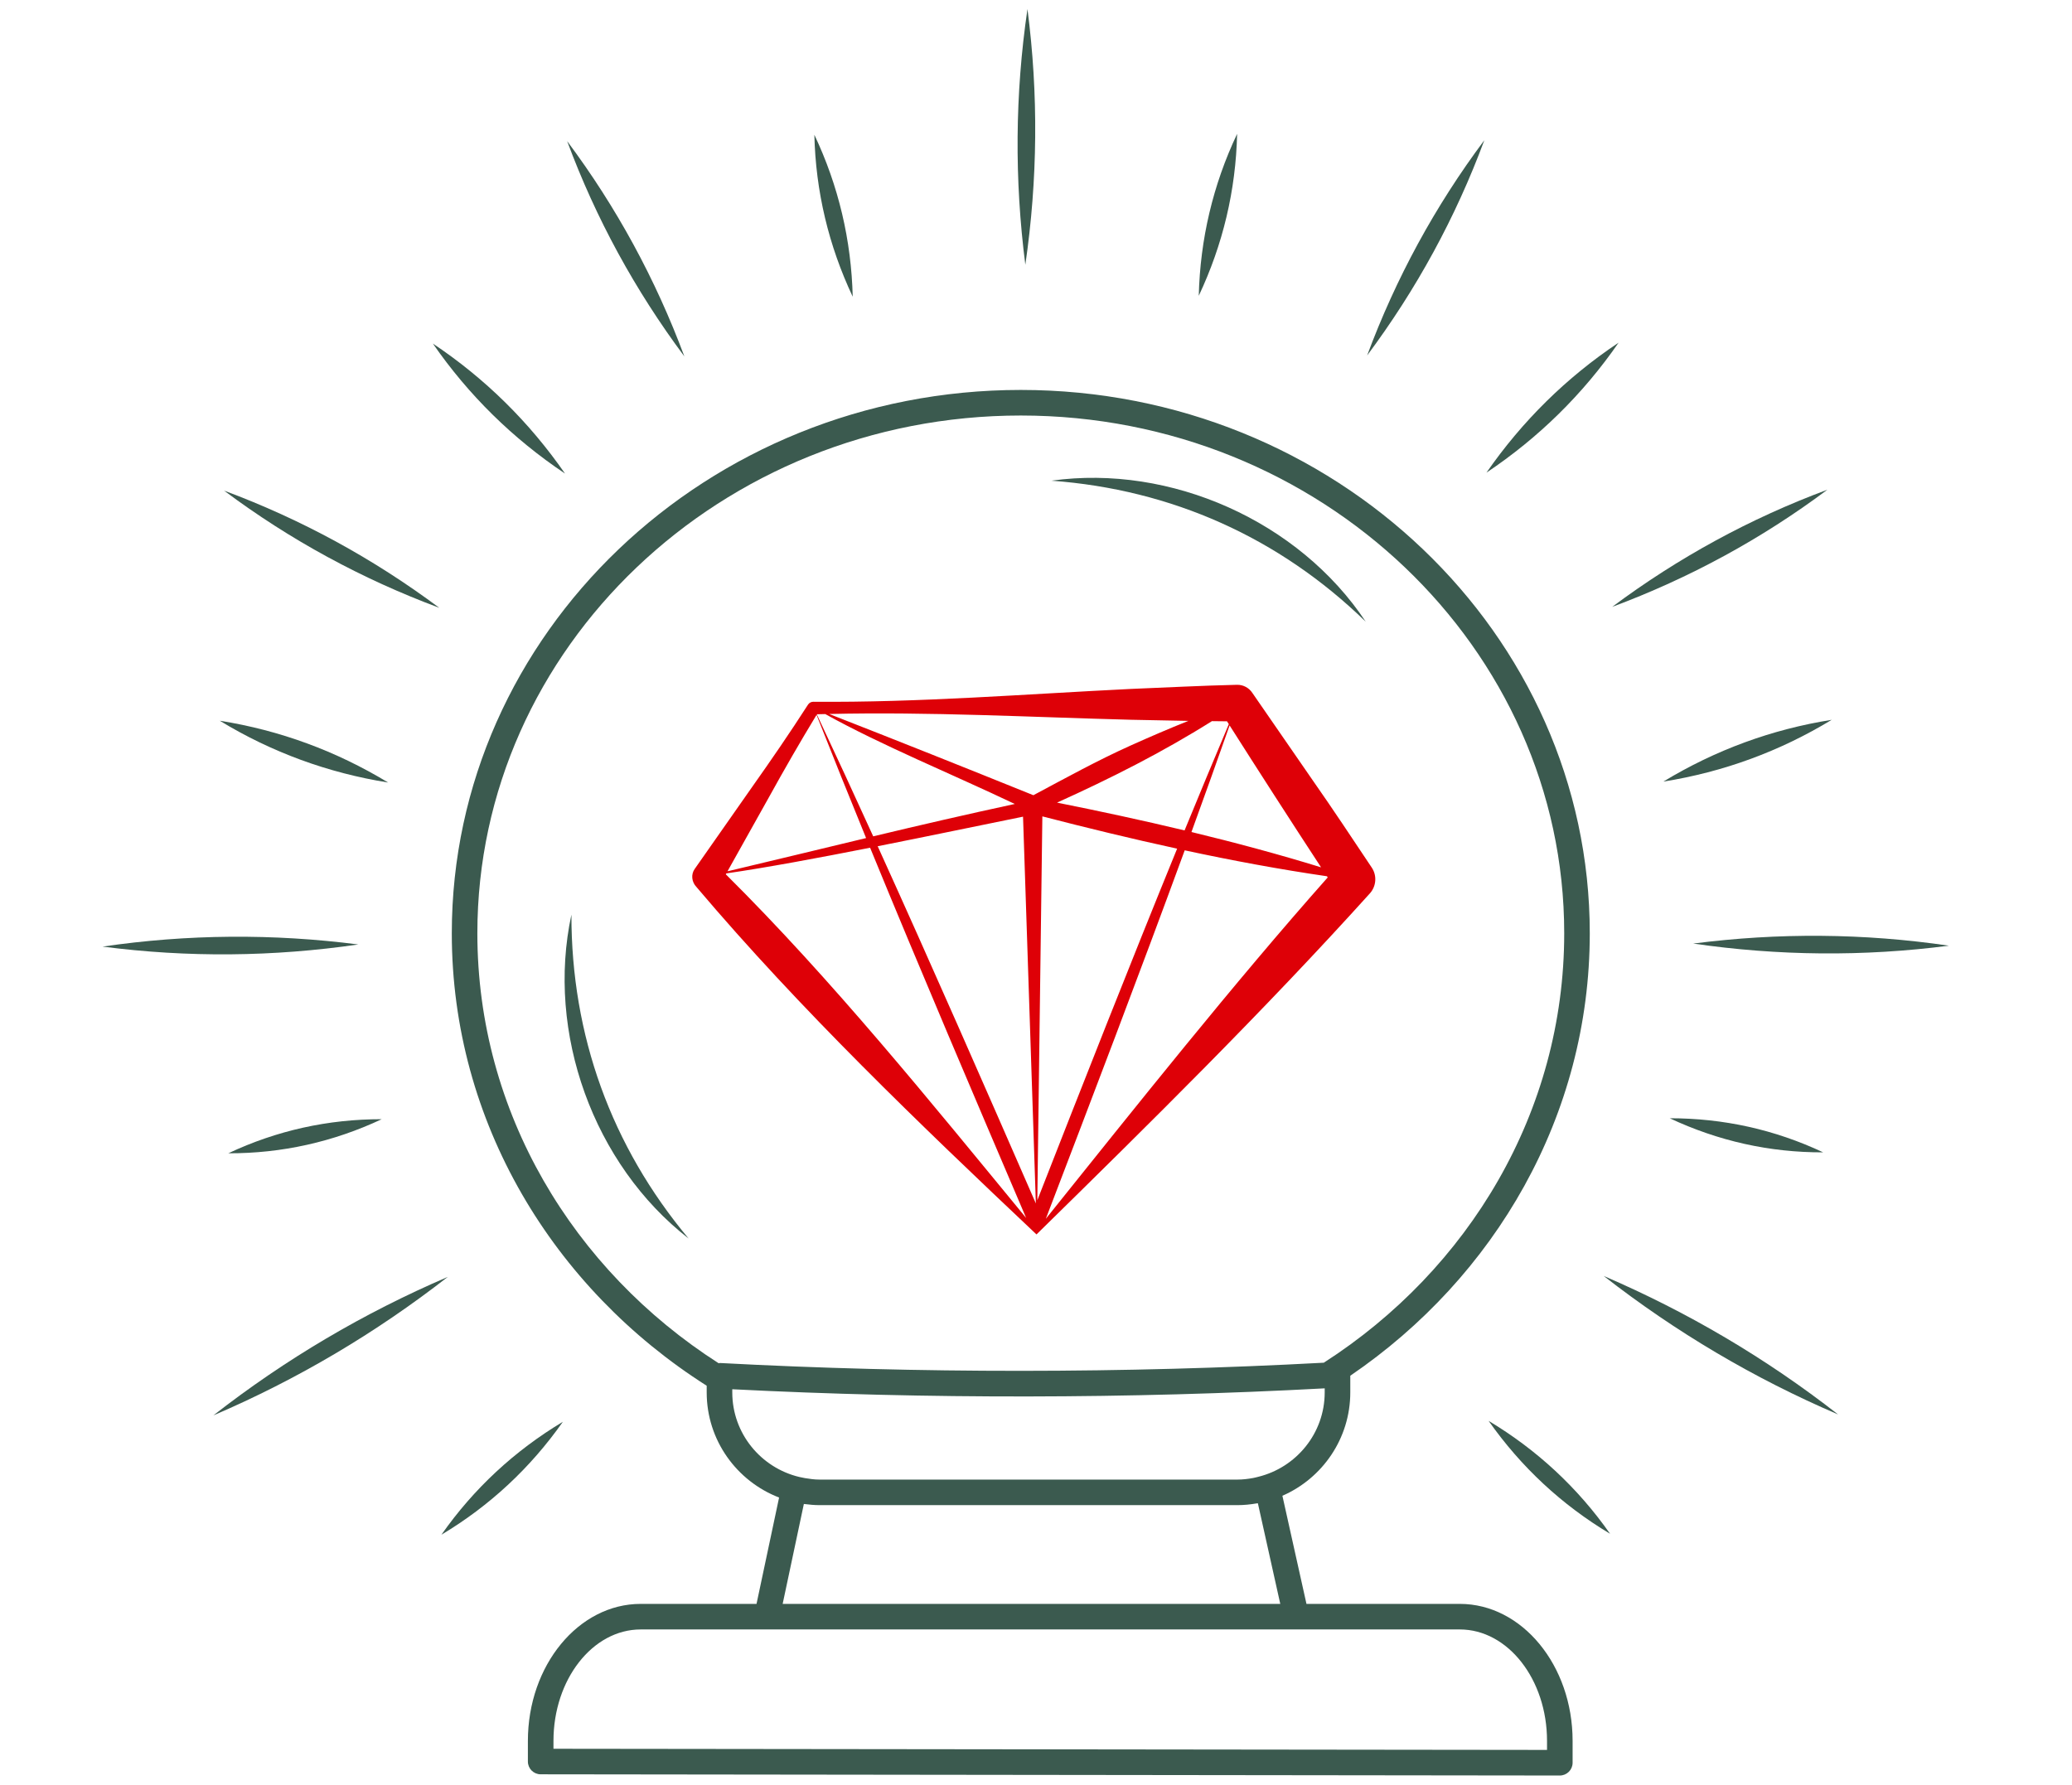
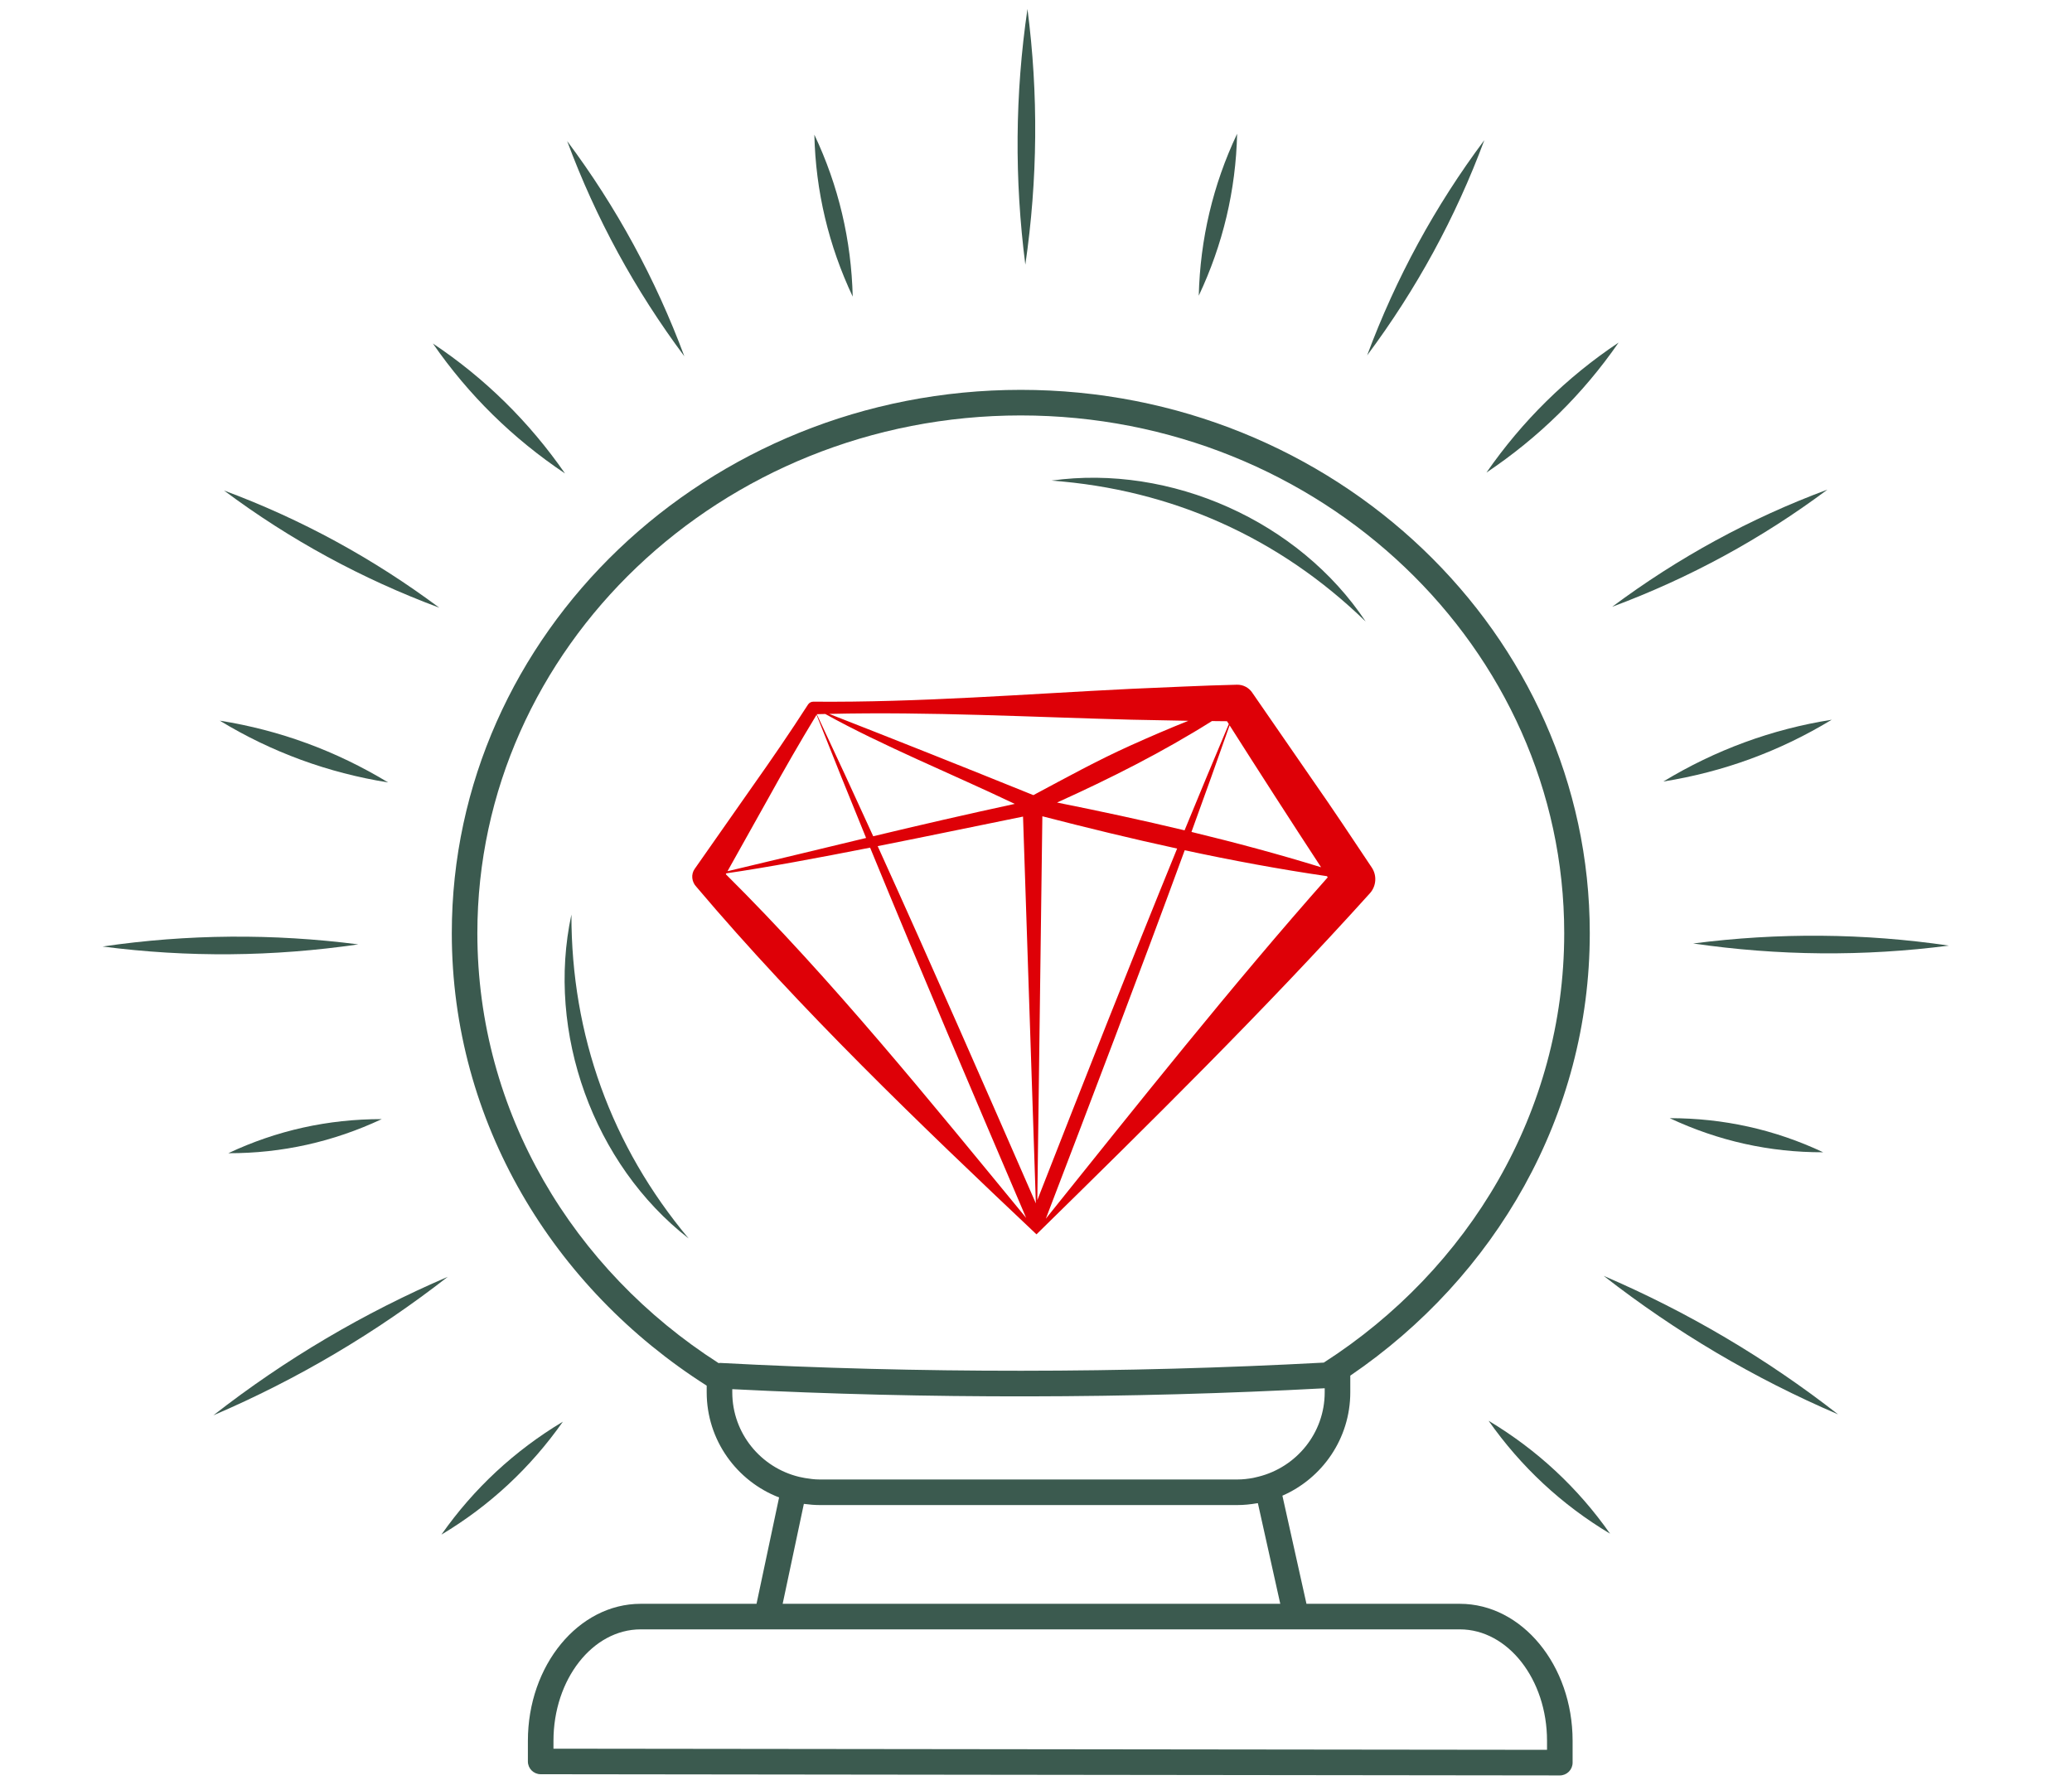
<svg xmlns="http://www.w3.org/2000/svg" width="101" height="87" viewBox="0 0 101 87" fill="none">
-   <path d="M50.979 59.417C53.234 53.521 55.548 47.465 57.749 41.455C60.057 41.951 62.378 42.383 64.682 42.719C64.695 42.739 64.708 42.757 64.72 42.776C60.117 47.964 55.354 53.964 50.979 59.417ZM50.522 59.988C50.519 59.984 50.516 59.981 50.514 59.978C50.52 59.978 50.525 59.977 50.531 59.977C50.528 59.981 50.525 59.984 50.522 59.988ZM35.38 42.624L35.404 42.58C37.355 42.298 39.887 41.827 42.413 41.328C44.89 47.367 47.486 53.447 50.019 59.376C45.351 53.702 40.566 47.772 35.38 42.624ZM37.47 38.888C38.222 37.527 38.996 36.179 39.803 34.852C40.59 36.843 41.395 38.846 42.218 40.857C39.965 41.397 37.713 41.944 35.462 42.477L37.47 38.888ZM55.149 35.09C56.075 35.105 57.002 35.126 57.928 35.144C56.978 35.523 56.041 35.928 55.111 36.346C53.492 37.074 51.938 37.933 50.372 38.768C47.062 37.431 43.746 36.107 40.42 34.808C45.331 34.694 50.241 34.964 55.149 35.09ZM51.526 39.129C54.123 37.956 56.661 36.676 59.076 35.157C59.321 35.16 59.566 35.164 59.81 35.165C59.84 35.211 59.869 35.258 59.899 35.304C59.176 37.016 58.456 38.743 57.742 40.484C55.67 39.988 53.589 39.541 51.526 39.129ZM50.564 58.513C50.622 54.094 50.781 42.167 50.81 39.8C52.968 40.358 55.166 40.892 57.379 41.374C55.055 47.064 52.781 52.853 50.564 58.513ZM49.868 39.814L50.493 58.67C47.984 52.924 45.406 47.033 42.783 41.255C45.406 40.735 47.982 40.195 49.868 39.814ZM39.822 34.821C39.957 34.817 40.092 34.816 40.228 34.812C42.977 36.341 46.42 37.743 49.465 39.195C47.162 39.692 44.862 40.222 42.565 40.773C41.654 38.772 40.738 36.788 39.817 34.828C39.819 34.826 39.82 34.824 39.822 34.821ZM64.396 42.284C62.325 41.645 60.208 41.078 58.078 40.562C58.712 38.822 59.329 37.09 59.937 35.365C61.276 37.474 62.98 40.122 64.396 42.284ZM66.867 42.297C65.913 40.868 64.965 39.435 63.979 38.027L61.049 33.784C60.888 33.538 60.61 33.378 60.295 33.385C58.573 33.425 56.852 33.517 55.131 33.586C49.971 33.839 44.812 34.256 39.642 34.212C39.541 34.212 39.442 34.264 39.385 34.355C38.509 35.717 37.592 37.053 36.655 38.377L33.865 42.36C33.673 42.626 33.714 43 33.947 43.24C39.031 49.246 44.839 54.81 50.523 60.18C50.53 60.174 50.536 60.168 50.542 60.162V60.169C50.542 60.169 50.543 60.162 50.543 60.162C56.015 54.793 61.616 49.274 66.775 43.554C67.082 43.214 67.133 42.695 66.867 42.297Z" fill="#DE0007" />
-   <path d="M49.98 12.907C49.446 8.75 49.476 4.588 50.084 0.441C50.623 4.597 50.584 8.759 49.98 12.907Z" fill="#3B5A4F" />
-   <path d="M41.566 14.465C40.39 11.969 39.76 9.328 39.696 6.57C40.876 9.064 41.497 11.707 41.566 14.465Z" fill="#3B5A4F" />
-   <path d="M33.359 17.374C30.957 14.152 29.044 10.65 27.646 6.881C30.052 10.101 31.956 13.607 33.359 17.374Z" fill="#3B5A4F" />
-   <path d="M27.542 23.087C24.999 21.384 22.843 19.268 21.101 16.75C23.647 18.45 25.797 20.573 27.542 23.087Z" fill="#3B5A4F" />
-   <path d="M21.413 29.632C17.647 28.229 14.141 26.324 10.921 23.918C14.689 25.317 18.191 27.229 21.413 29.632Z" fill="#3B5A4F" />
-   <path d="M18.92 38.149C15.993 37.681 13.246 36.678 10.713 35.137C13.642 35.601 16.385 36.613 18.92 38.149Z" fill="#3B5A4F" />
-   <path d="M17.466 46.044C13.319 46.648 9.156 46.688 5 46.148C9.147 45.54 13.309 45.511 17.466 46.044Z" fill="#3B5A4F" />
-   <path d="M18.608 54.563C16.244 55.671 13.741 56.232 11.129 56.225C13.492 55.112 15.998 54.56 18.608 54.563Z" fill="#3B5A4F" />
-   <path d="M21.829 62.25C18.312 64.989 14.5 67.247 10.402 69.002C13.916 66.26 17.733 64.009 21.829 62.25Z" fill="#3B5A4F" />
-   <path d="M27.438 69.314C25.856 71.562 23.877 73.408 21.517 74.82C23.096 72.568 25.081 70.728 27.438 69.314Z" fill="#3B5A4F" />
-   <path d="M58.434 14.42C59.61 11.924 60.24 9.283 60.304 6.525C59.124 9.019 58.503 11.662 58.434 14.42Z" fill="#3B5A4F" />
-   <path d="M66.641 17.329C69.043 14.107 70.956 10.605 72.354 6.836C69.948 10.056 68.043 13.562 66.641 17.329Z" fill="#3B5A4F" />
-   <path d="M72.458 23.042C75.001 21.339 77.157 19.223 78.899 16.705C76.353 18.405 74.203 20.527 72.458 23.042Z" fill="#3B5A4F" />
-   <path d="M78.587 29.586C82.353 28.183 85.859 26.279 89.079 23.873C85.311 25.272 81.809 27.184 78.587 29.586Z" fill="#3B5A4F" />
-   <path d="M81.08 38.104C84.007 37.636 86.754 36.632 89.287 35.092C86.358 35.556 83.615 36.568 81.08 38.104Z" fill="#3B5A4F" />
-   <path d="M82.534 46C86.681 46.603 90.844 46.642 95 46.104C90.853 45.495 86.691 45.465 82.534 46Z" fill="#3B5A4F" />
-   <path d="M81.392 54.517C83.756 55.626 86.259 56.187 88.871 56.179C86.508 55.067 84.002 54.515 81.392 54.517Z" fill="#3B5A4F" />
-   <path d="M78.171 62.204C81.688 64.944 85.5 67.202 89.598 68.957C86.084 66.214 82.267 63.964 78.171 62.204Z" fill="#3B5A4F" />
-   <path d="M72.562 69.269C74.144 71.517 76.123 73.363 78.483 74.774C76.904 72.523 74.919 70.683 72.562 69.269Z" fill="#3B5A4F" />
-   <path d="M27.854 44.59C27.847 50.466 29.794 55.874 33.567 60.38C28.924 56.772 26.612 50.332 27.854 44.59Z" fill="#3B5A4F" />
-   <path d="M51.252 23.434C57.07 22.623 63.319 25.409 66.572 30.308C62.358 26.21 57.111 23.865 51.252 23.434Z" fill="#3B5A4F" />
-   <path d="M75.41 85.311L26.979 85.255V84.872C26.979 81.876 28.886 79.438 31.23 79.438H37.382H63.183H71.159C73.503 79.438 75.41 81.876 75.41 84.872V85.311ZM39.184 73.322C39.198 73.324 39.211 73.323 39.225 73.325C39.461 73.356 39.702 73.378 39.947 73.378H60.322C60.641 73.378 60.952 73.345 61.256 73.293C61.275 73.289 61.296 73.291 61.316 73.288L62.407 78.192H38.151L39.184 73.322ZM35.695 67.881V67.728C45.151 68.21 55.041 68.198 64.573 67.684V67.881C64.573 69.873 63.191 71.537 61.339 71.995C61.255 72.016 61.171 72.039 61.085 72.055C60.837 72.1 60.584 72.132 60.322 72.132H39.947C39.703 72.132 39.468 72.099 39.235 72.06C39.142 72.044 39.051 72.026 38.959 72.004C37.091 71.556 35.695 69.883 35.695 67.881ZM23.269 45.5C23.269 31.581 35.152 20.257 49.758 20.257C64.365 20.257 76.248 31.581 76.248 45.5C76.248 54.21 71.59 61.895 64.529 66.434C54.813 66.959 44.722 66.962 35.105 66.449C35.079 66.447 35.056 66.458 35.03 66.46C27.946 61.925 23.269 54.227 23.269 45.5ZM71.159 78.192H63.684L62.511 72.921C64.456 72.073 65.82 70.134 65.82 67.881V67.069C72.876 62.261 77.494 54.391 77.494 45.5C77.494 30.893 65.052 19.01 49.758 19.01C34.464 19.01 22.023 30.893 22.023 45.5C22.023 54.702 26.971 62.807 34.448 67.557V67.881C34.448 70.217 35.916 72.213 37.977 73.007L36.877 78.192H31.23C28.199 78.192 25.732 81.189 25.732 84.872V85.877C25.732 86.221 26.01 86.5 26.355 86.5L76.033 86.559H76.034C76.199 86.559 76.358 86.493 76.475 86.376C76.591 86.259 76.657 86.102 76.657 85.936V84.872C76.657 81.189 74.19 78.192 71.159 78.192Z" fill="#3B5A4F" />
+   <path d="M50.979 59.413C53.234 53.517 55.548 47.461 57.749 41.451C60.057 41.947 62.378 42.379 64.682 42.715C64.695 42.735 64.708 42.753 64.72 42.772C60.117 47.96 55.354 53.96 50.979 59.413ZM50.522 59.984C50.519 59.98 50.516 59.977 50.514 59.974C50.52 59.974 50.525 59.973 50.531 59.973C50.528 59.977 50.525 59.98 50.522 59.984ZM35.38 42.62L35.404 42.576C37.355 42.294 39.887 41.823 42.413 41.324C44.89 47.363 47.486 53.443 50.019 59.372C45.351 53.698 40.566 47.768 35.38 42.62ZM37.47 38.884C38.222 37.523 38.996 36.175 39.803 34.848C40.59 36.839 41.395 38.842 42.218 40.852C39.965 41.393 37.713 41.94 35.462 42.473L37.47 38.884ZM55.149 35.086C56.075 35.101 57.002 35.122 57.928 35.14C56.978 35.519 56.041 35.923 55.111 36.342C53.492 37.07 51.938 37.928 50.372 38.764C47.062 37.426 43.746 36.103 40.42 34.804C45.331 34.69 50.241 34.959 55.149 35.086ZM51.526 39.125C54.123 37.951 56.661 36.672 59.076 35.153C59.321 35.156 59.566 35.16 59.81 35.161C59.84 35.207 59.869 35.254 59.899 35.3C59.176 37.012 58.456 38.738 57.742 40.48C55.67 39.984 53.589 39.537 51.526 39.125ZM50.564 58.508C50.622 54.09 50.781 42.163 50.81 39.795C52.968 40.353 55.166 40.888 57.379 41.369C55.055 47.06 52.781 52.849 50.564 58.508ZM49.868 39.81L50.493 58.666C47.984 52.92 45.406 47.029 42.783 41.251C45.406 40.73 47.982 40.191 49.868 39.81ZM39.822 34.817C39.957 34.813 40.092 34.812 40.228 34.808C42.977 36.337 46.42 37.739 49.465 39.191C47.162 39.688 44.862 40.218 42.565 40.769C41.654 38.768 40.738 36.784 39.817 34.824C39.819 34.822 39.82 34.819 39.822 34.817ZM64.396 42.28C62.325 41.641 60.208 41.074 58.078 40.558C58.712 38.818 59.329 37.086 59.937 35.361C61.276 37.47 62.98 40.118 64.396 42.28ZM66.867 42.293C65.913 40.864 64.965 39.431 63.979 38.023L61.049 33.78C60.888 33.533 60.61 33.374 60.295 33.381C58.573 33.421 56.852 33.512 55.131 33.582C49.971 33.835 44.812 34.252 39.642 34.208C39.541 34.208 39.442 34.26 39.385 34.351C38.509 35.713 37.592 37.049 36.655 38.373L33.865 42.356C33.673 42.622 33.714 42.995 33.947 43.236C39.031 49.242 44.839 54.806 50.523 60.176C50.53 60.17 50.536 60.164 50.542 60.157V60.165C50.542 60.165 50.543 60.158 50.543 60.157C56.015 54.789 61.616 49.27 66.775 43.55C67.082 43.21 67.133 42.691 66.867 42.293Z" fill="#DE0007" />
+   <path d="M49.98 12.903C49.446 8.746 49.476 4.584 50.084 0.437C50.623 4.593 50.584 8.755 49.98 12.903Z" fill="#3B5A4F" />
+   <path d="M41.566 14.461C40.39 11.965 39.76 9.324 39.696 6.566C40.876 9.06 41.497 11.703 41.566 14.461Z" fill="#3B5A4F" />
+   <path d="M33.359 17.37C30.957 14.148 29.044 10.646 27.646 6.877C30.052 10.097 31.956 13.603 33.359 17.37Z" fill="#3B5A4F" />
+   <path d="M27.542 23.082C24.999 21.38 22.843 19.264 21.101 16.746C23.647 18.446 25.797 20.568 27.542 23.082Z" fill="#3B5A4F" />
+   <path d="M21.413 29.627C17.647 28.224 14.141 26.32 10.921 23.914C14.689 25.313 18.191 27.225 21.413 29.627Z" fill="#3B5A4F" />
+   <path d="M18.92 38.145C15.993 37.677 13.246 36.673 10.713 35.133C13.642 35.597 16.385 36.609 18.92 38.145Z" fill="#3B5A4F" />
+   <path d="M17.466 46.04C13.319 46.644 9.156 46.684 5 46.144C9.147 45.536 13.309 45.507 17.466 46.04Z" fill="#3B5A4F" />
+   <path d="M18.608 54.559C16.244 55.667 13.741 56.228 11.129 56.221C13.492 55.108 15.998 54.556 18.608 54.559Z" fill="#3B5A4F" />
+   <path d="M21.829 62.245C18.312 64.985 14.5 67.243 10.402 68.998C13.916 66.255 17.733 64.005 21.829 62.245Z" fill="#3B5A4F" />
+   <path d="M27.438 69.309C25.856 71.558 23.877 73.403 21.517 74.815C23.096 72.564 25.081 70.724 27.438 69.309Z" fill="#3B5A4F" />
+   <path d="M58.434 14.415C59.61 11.92 60.24 9.279 60.304 6.521C59.124 9.015 58.503 11.658 58.434 14.415Z" fill="#3B5A4F" />
+   <path d="M66.641 17.325C69.043 14.103 70.956 10.601 72.354 6.832C69.948 10.052 68.043 13.558 66.641 17.325Z" fill="#3B5A4F" />
+   <path d="M72.458 23.038C75.001 21.334 77.157 19.219 78.899 16.701C76.353 18.401 74.203 20.523 72.458 23.038Z" fill="#3B5A4F" />
+   <path d="M78.587 29.582C82.353 28.179 85.859 26.275 89.079 23.869C85.311 25.268 81.809 27.18 78.587 29.582Z" fill="#3B5A4F" />
+   <path d="M81.08 38.1C84.007 37.632 86.754 36.628 89.287 35.088C86.358 35.551 83.615 36.564 81.08 38.1Z" fill="#3B5A4F" />
+   <path d="M82.534 45.996C86.681 46.599 90.844 46.638 95 46.1C90.853 45.491 86.691 45.461 82.534 45.996Z" fill="#3B5A4F" />
+   <path d="M81.392 54.513C83.756 55.622 86.259 56.183 88.871 56.175C86.508 55.063 84.002 54.511 81.392 54.513Z" fill="#3B5A4F" />
+   <path d="M78.171 62.2C81.688 64.94 85.5 67.198 89.598 68.953C86.084 66.21 82.267 63.96 78.171 62.2Z" fill="#3B5A4F" />
+   <path d="M72.562 69.265C74.144 71.513 76.123 73.359 78.483 74.77C76.904 72.519 74.919 70.679 72.562 69.265Z" fill="#3B5A4F" />
+   <path d="M27.854 44.586C27.847 50.462 29.794 55.87 33.567 60.376C28.924 56.767 26.612 50.328 27.854 44.586Z" fill="#3B5A4F" />
+   <path d="M51.252 23.43C57.07 22.619 63.319 25.404 66.572 30.304C62.358 26.206 57.111 23.861 51.252 23.43Z" fill="#3B5A4F" />
+   <path d="M75.41 85.307L26.979 85.251V84.868C26.979 81.872 28.886 79.434 31.23 79.434H37.382H63.183H71.159C73.503 79.434 75.41 81.872 75.41 84.868V85.307ZM39.184 73.318C39.198 73.32 39.211 73.319 39.225 73.321C39.461 73.352 39.702 73.374 39.947 73.374H60.322C60.641 73.374 60.952 73.341 61.256 73.289C61.275 73.285 61.296 73.287 61.316 73.283L62.407 78.188H38.151L39.184 73.318ZM35.695 67.876V67.724C45.151 68.206 55.041 68.194 64.573 67.68V67.876C64.573 69.868 63.191 71.532 61.339 71.991C61.255 72.012 61.171 72.034 61.085 72.051C60.837 72.096 60.584 72.127 60.322 72.127H39.947C39.703 72.127 39.468 72.095 39.235 72.056C39.142 72.04 39.051 72.022 38.959 72C37.091 71.552 35.695 69.879 35.695 67.876ZM23.269 45.496C23.269 31.577 35.152 20.253 49.758 20.253C64.365 20.253 76.248 31.577 76.248 45.496C76.248 54.206 71.59 61.891 64.529 66.429C54.813 66.954 44.722 66.958 35.105 66.445C35.079 66.442 35.056 66.454 35.03 66.455C27.946 61.92 23.269 54.222 23.269 45.496ZM71.159 78.188H63.684L62.511 72.917C64.456 72.069 65.82 70.13 65.82 67.876V67.065C72.876 62.257 77.494 54.386 77.494 45.496C77.494 30.889 65.052 19.006 49.758 19.006C34.464 19.006 22.023 30.889 22.023 45.496C22.023 54.697 26.971 62.803 34.448 67.553V67.876C34.448 70.213 35.916 72.209 37.977 73.003L36.877 78.188H31.23C28.199 78.188 25.732 81.184 25.732 84.868V85.873C25.732 86.217 26.01 86.496 26.355 86.496L76.033 86.555H76.034C76.199 86.555 76.358 86.489 76.475 86.372C76.591 86.255 76.657 86.097 76.657 85.931V84.868C76.657 81.184 74.19 78.188 71.159 78.188Z" fill="#3B5A4F" />
</svg>
